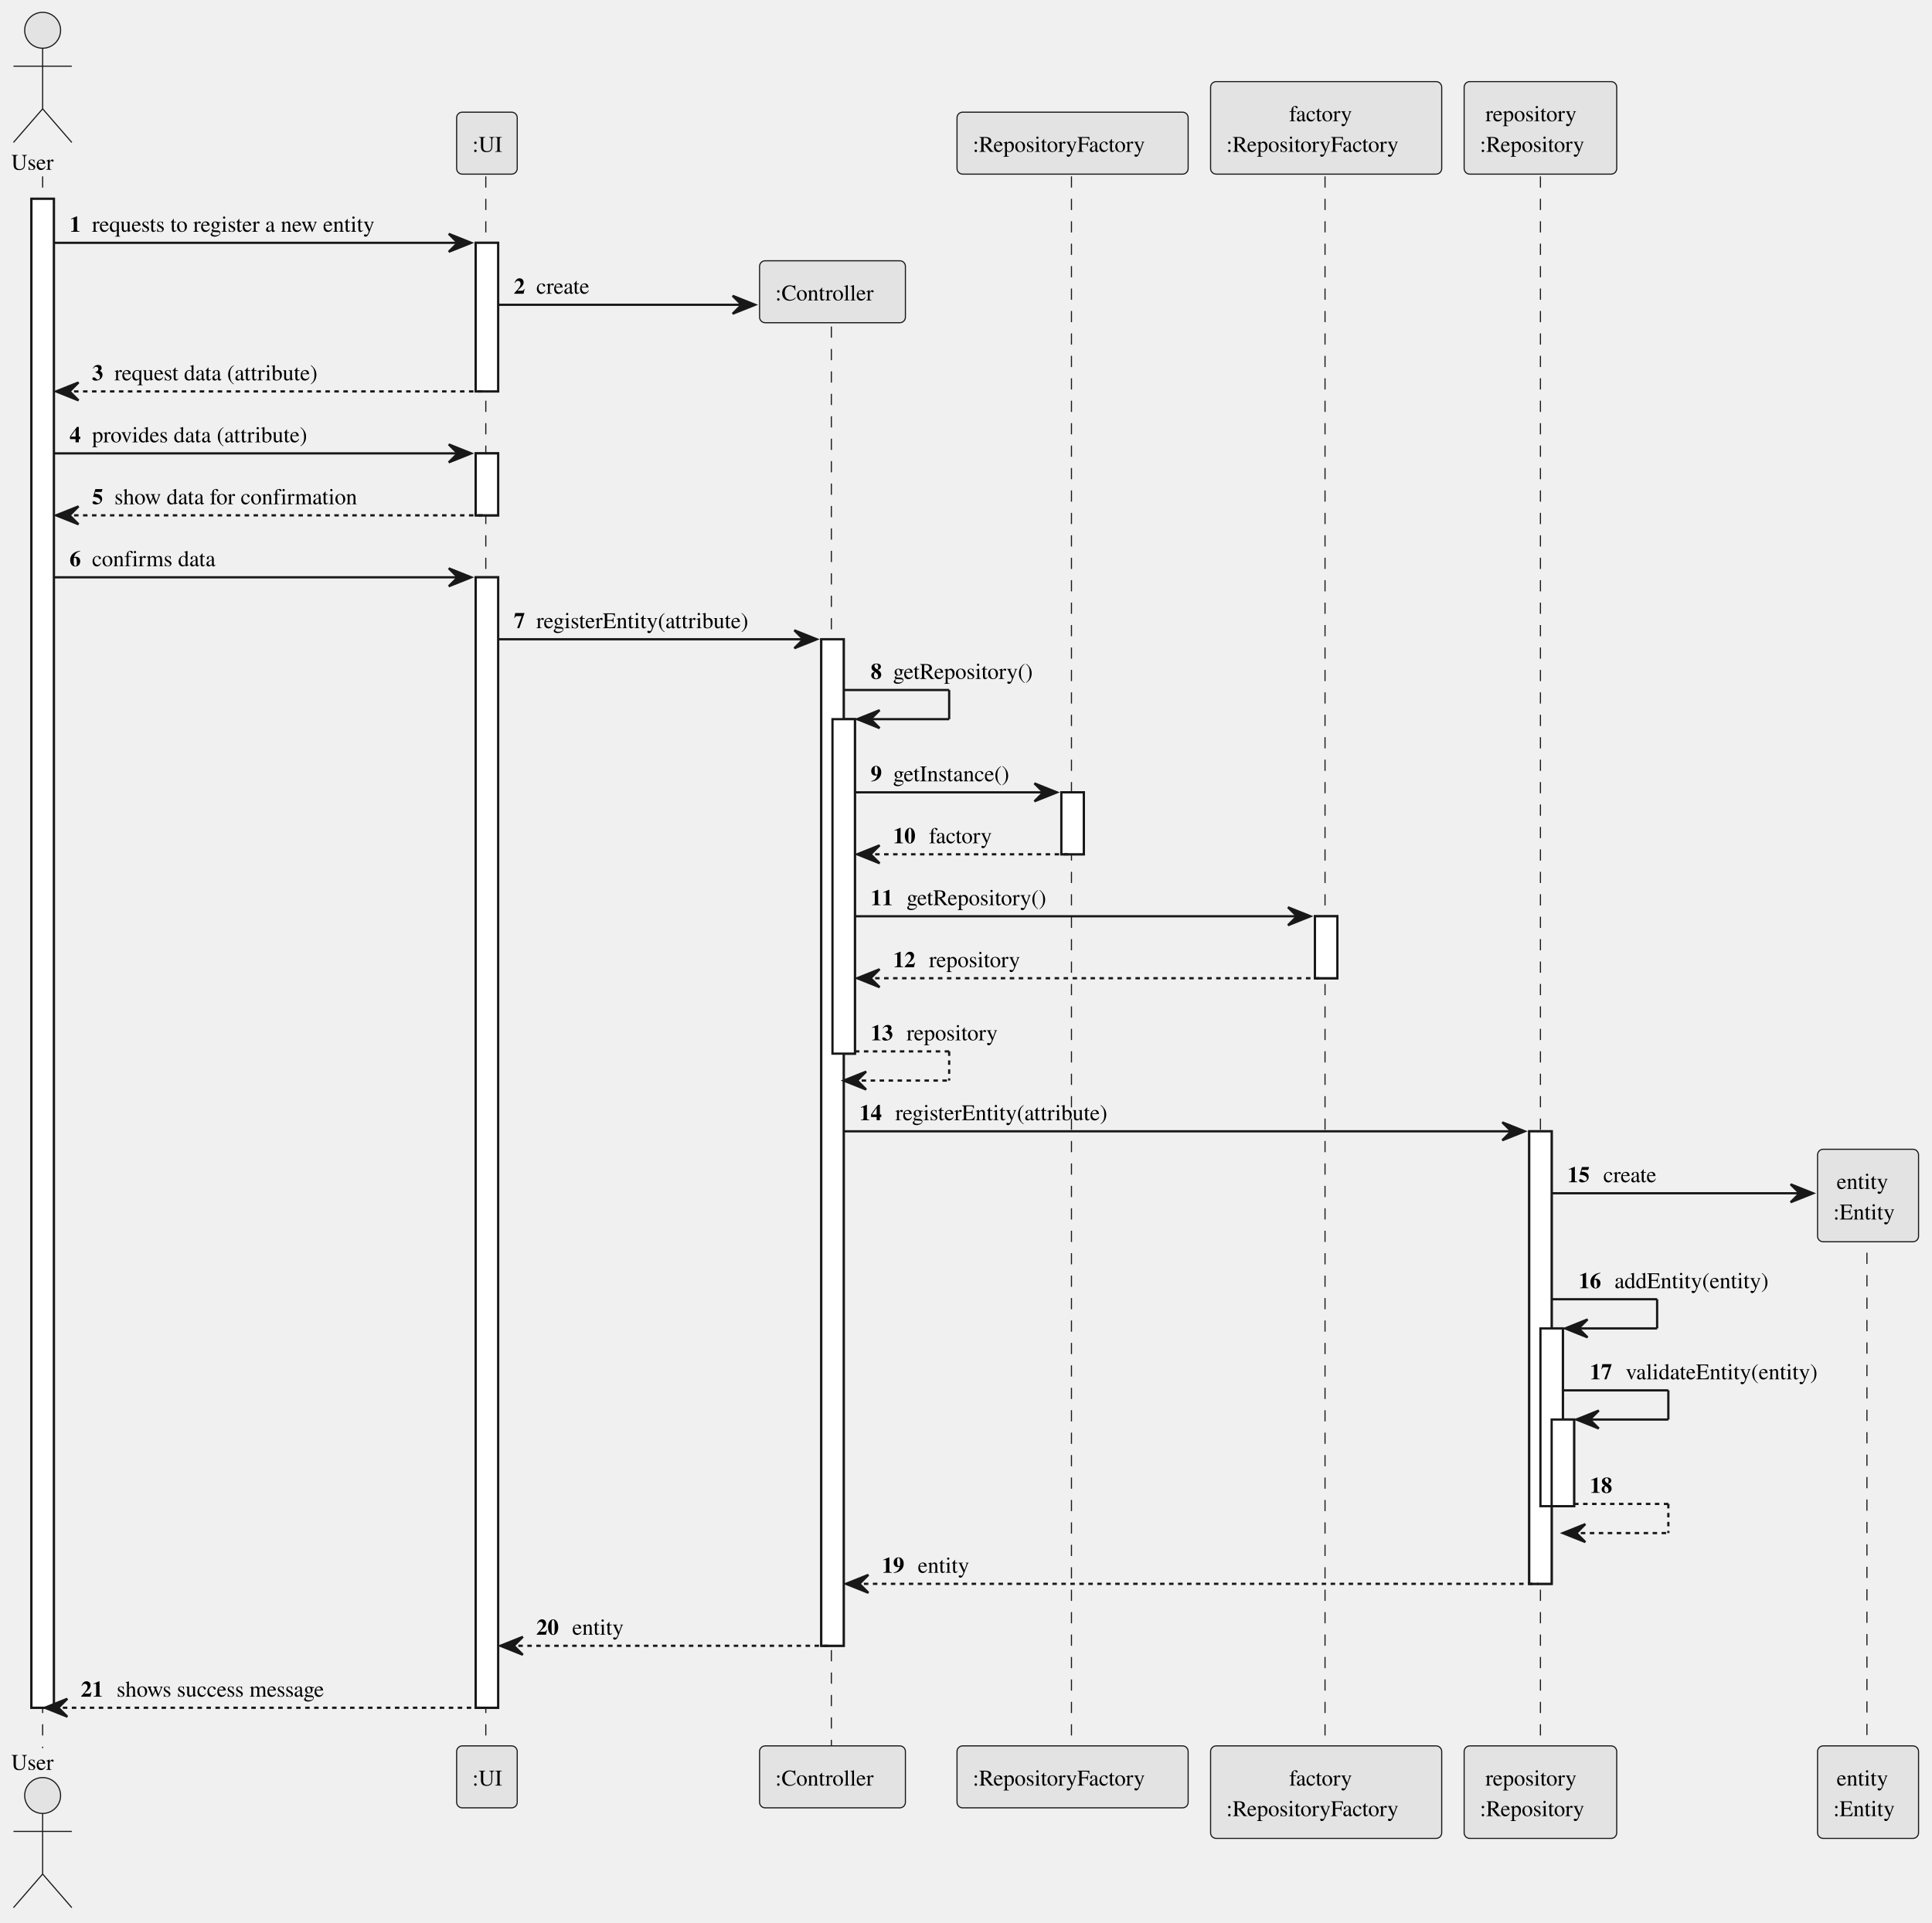
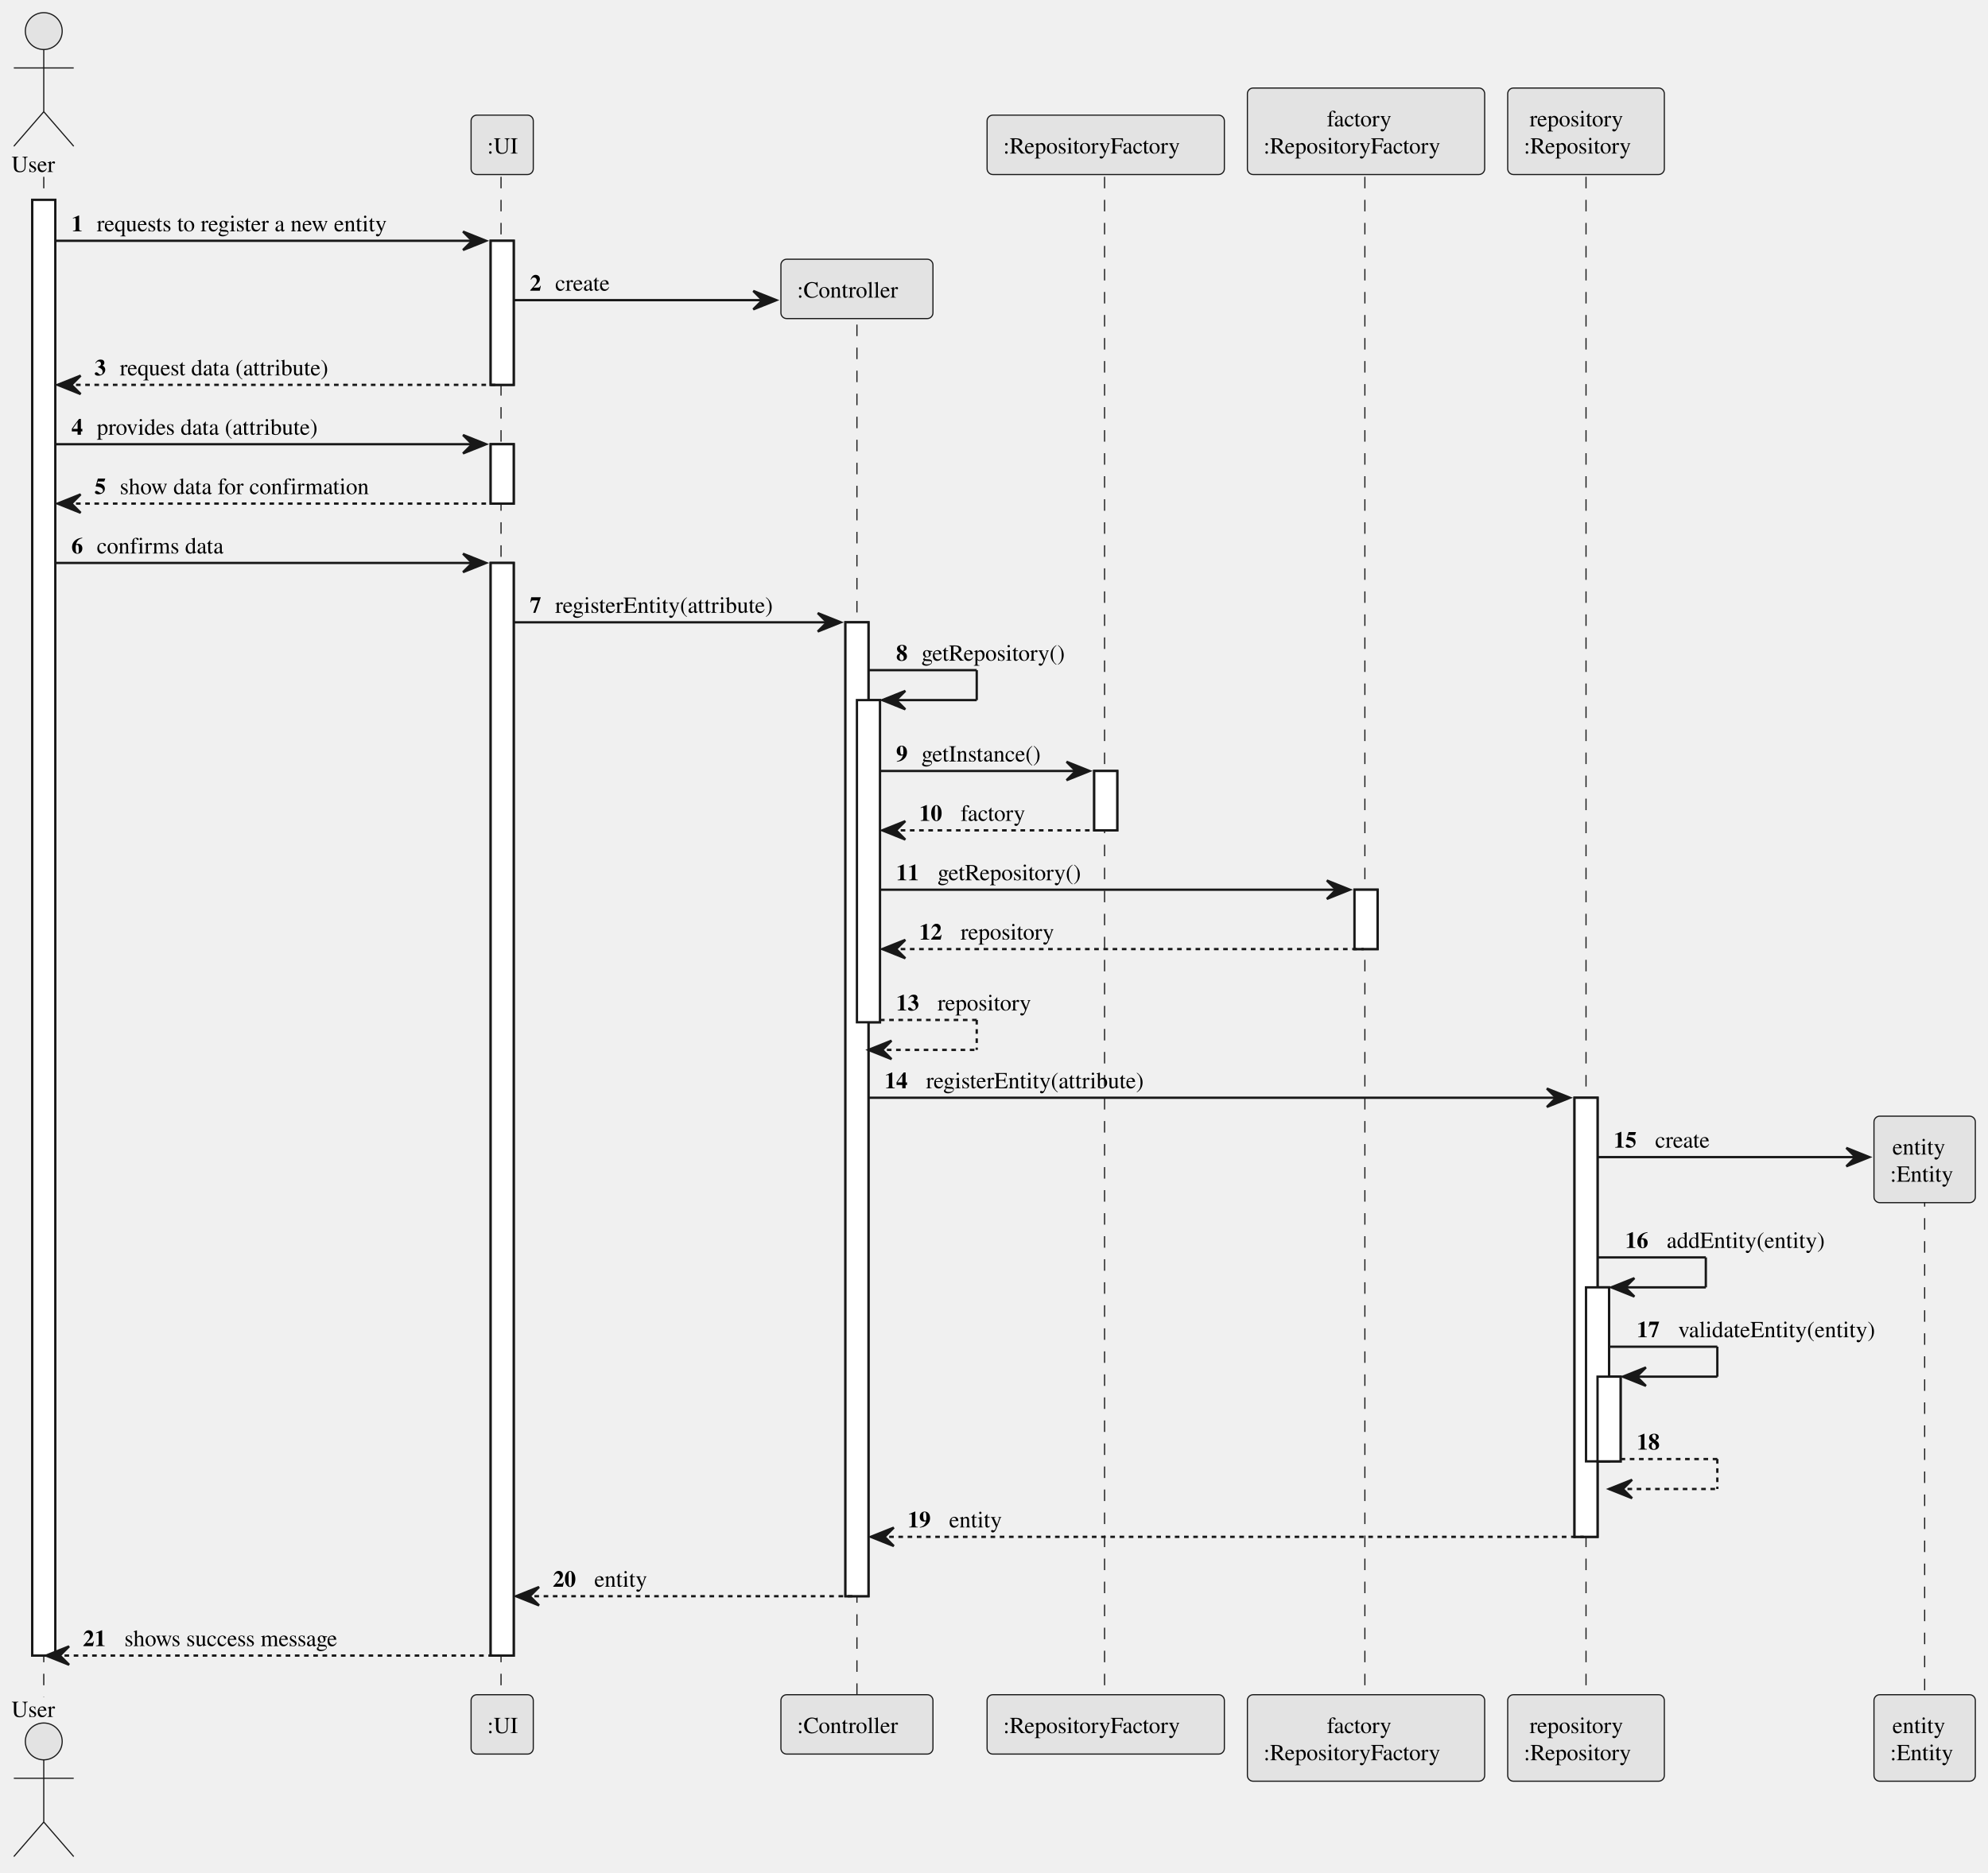
- <svg xmlns="http://www.w3.org/2000/svg" contentStyleType="text/css" height="857px" preserveAspectRatio="none" style="width:861px;height:857px;background:#FFFFFF;" version="1.1" viewBox="0 0 861 857" width="861px" zoomAndPan="magnify">
+ <svg xmlns="http://www.w3.org/2000/svg" contentStyleType="text/css" height="813px" preserveAspectRatio="none" style="width:863px;height:813px;background:#FFFFFF;" version="1.1" viewBox="0 0 863 813" width="863px" zoomAndPan="magnify">
  <defs />
  <g>
-     <rect fill="#FFFFFF" height="672.64" style="stroke:#181818;stroke-width:1.0;" width="10" x="14" y="88.62" />
-     <rect fill="#FFFFFF" height="66.24" style="stroke:#181818;stroke-width:1.0;" width="10" x="212" y="108.24" />
-     <rect fill="#FFFFFF" height="27.62" style="stroke:#181818;stroke-width:1.0;" width="10" x="212" y="202.1" />
-     <rect fill="#FFFFFF" height="503.92" style="stroke:#181818;stroke-width:1.0;" width="10" x="212" y="257.34" />
-     <rect fill="#FFFFFF" height="448.68" style="stroke:#181818;stroke-width:1.0;" width="10" x="366" y="284.96" />
-     <rect fill="#FFFFFF" height="149.1" style="stroke:#181818;stroke-width:1.0;" width="10" x="371" y="320.58" />
-     <rect fill="#FFFFFF" height="27.62" style="stroke:#181818;stroke-width:1.0;" width="10" x="473" y="353.2" />
-     <rect fill="#FFFFFF" height="27.62" style="stroke:#181818;stroke-width:1.0;" width="10" x="586" y="408.44" />
-     <rect fill="#FFFFFF" height="201.72" style="stroke:#181818;stroke-width:1.0;" width="10" x="681.5" y="504.3" />
-     <rect fill="#FFFFFF" height="79.24" style="stroke:#181818;stroke-width:1.0;" width="10" x="686.5" y="592.16" />
-     <rect fill="#FFFFFF" height="38.62" style="stroke:#181818;stroke-width:1.0;" width="10" x="691.5" y="632.78" />
-     <line style="stroke:#181818;stroke-width:0.5;stroke-dasharray:5.0,5.0;" x1="19" x2="19" y1="78.62" y2="779.26" />
-     <line style="stroke:#181818;stroke-width:0.5;stroke-dasharray:5.0,5.0;" x1="216.5" x2="216.5" y1="78.62" y2="779.26" />
-     <line style="stroke:#181818;stroke-width:0.5;stroke-dasharray:5.0,5.0;" x1="370.5" x2="370.5" y1="145.55" y2="779.26" />
-     <line style="stroke:#181818;stroke-width:0.5;stroke-dasharray:5.0,5.0;" x1="477.5" x2="477.5" y1="78.62" y2="779.26" />
-     <line style="stroke:#181818;stroke-width:0.5;stroke-dasharray:5.0,5.0;" x1="590.5" x2="590.5" y1="78.62" y2="779.26" />
-     <line style="stroke:#181818;stroke-width:0.5;stroke-dasharray:5.0,5.0;" x1="686.5" x2="686.5" y1="78.62" y2="779.26" />
-     <line style="stroke:#181818;stroke-width:0.5;stroke-dasharray:5.0,5.0;" x1="832" x2="832" y1="548.42" y2="779.26" />
-     <text fill="#000000" font-family="Times" font-size="10" lengthAdjust="spacing" textLength="22" x="5" y="75.69">User</text>
+     <rect fill="#FFFFFF" height="632.102" style="stroke:#181818;stroke-width:1.0;" width="10" x="14" y="86.777" />
+     <rect fill="#FFFFFF" height="62.555" style="stroke:#181818;stroke-width:1.0;" width="10" x="213" y="104.555" />
+     <rect fill="#FFFFFF" height="25.777" style="stroke:#181818;stroke-width:1.0;" width="10" x="213" y="192.887" />
+     <rect fill="#FFFFFF" height="474.438" style="stroke:#181818;stroke-width:1.0;" width="10" x="213" y="244.441" />
+     <rect fill="#FFFFFF" height="422.883" style="stroke:#181818;stroke-width:1.0;" width="10" x="367" y="270.219" />
+     <rect fill="#FFFFFF" height="139.887" style="stroke:#181818;stroke-width:1.0;" width="10" x="372" y="303.996" />
+     <rect fill="#FFFFFF" height="25.777" style="stroke:#181818;stroke-width:1.0;" width="10" x="475" y="334.773" />
+     <rect fill="#FFFFFF" height="25.777" style="stroke:#181818;stroke-width:1.0;" width="10" x="588" y="386.328" />
+     <rect fill="#FFFFFF" height="190.664" style="stroke:#181818;stroke-width:1.0;" width="10" x="683.5" y="476.66" />
+     <rect fill="#FFFFFF" height="75.555" style="stroke:#181818;stroke-width:1.0;" width="10" x="688.5" y="558.992" />
+     <rect fill="#FFFFFF" height="36.777" style="stroke:#181818;stroke-width:1.0;" width="10" x="693.5" y="597.769" />
+     <line style="stroke:#181818;stroke-width:0.5;stroke-dasharray:5.0,5.0;" x1="19" x2="19" y1="76.777" y2="736.879" />
+     <line style="stroke:#181818;stroke-width:0.5;stroke-dasharray:5.0,5.0;" x1="217.5" x2="217.5" y1="76.777" y2="736.879" />
+     <line style="stroke:#181818;stroke-width:0.5;stroke-dasharray:5.0,5.0;" x1="372" x2="372" y1="140.943" y2="736.879" />
+     <line style="stroke:#181818;stroke-width:0.5;stroke-dasharray:5.0,5.0;" x1="479.5" x2="479.5" y1="76.777" y2="736.879" />
+     <line style="stroke:#181818;stroke-width:0.5;stroke-dasharray:5.0,5.0;" x1="592.5" x2="592.5" y1="76.777" y2="736.879" />
+     <line style="stroke:#181818;stroke-width:0.5;stroke-dasharray:5.0,5.0;" x1="688.5" x2="688.5" y1="76.777" y2="736.879" />
+     <line style="stroke:#181818;stroke-width:0.5;stroke-dasharray:5.0,5.0;" x1="835.5" x2="835.5" y1="518.938" y2="736.879" />
+     <text fill="#000000" font-family="Times" font-size="10" lengthAdjust="spacing" textLength="22" x="5" y="74.668">User</text>
    <ellipse cx="19" cy="13.5" fill="#E3E3E3" rx="8" ry="8" style="stroke:#181818;stroke-width:0.5;" />
    <path d="M19,21.5 L19,48.5 M6,29.5 L32,29.5 M19,48.5 L6,63.5 M19,48.5 L32,63.5 " fill="none" style="stroke:#181818;stroke-width:0.5;" />
-     <text fill="#000000" font-family="Times" font-size="10" lengthAdjust="spacing" textLength="22" x="5" y="788.95">User</text>
-     <ellipse cx="19" cy="800.38" fill="#E3E3E3" rx="8" ry="8" style="stroke:#181818;stroke-width:0.5;" />
-     <path d="M19,808.38 L19,835.38 M6,816.38 L32,816.38 M19,835.38 L6,850.38 M19,835.38 L32,850.38 " fill="none" style="stroke:#181818;stroke-width:0.5;" />
-     <rect fill="#E3E3E3" height="27.62" rx="2.5" ry="2.5" style="stroke:#181818;stroke-width:0.5;" width="27" x="203.5" y="50" />
-     <text fill="#000000" font-family="Times" font-size="10" lengthAdjust="spacing" textLength="13" x="210.5" y="67.69">:UI</text>
-     <rect fill="#E3E3E3" height="27.62" rx="2.5" ry="2.5" style="stroke:#181818;stroke-width:0.5;" width="27" x="203.5" y="778.26" />
-     <text fill="#000000" font-family="Times" font-size="10" lengthAdjust="spacing" textLength="13" x="210.5" y="795.95">:UI</text>
-     <rect fill="#E3E3E3" height="27.62" rx="2.5" ry="2.5" style="stroke:#181818;stroke-width:0.5;" width="65" x="338.5" y="778.26" />
-     <text fill="#000000" font-family="Times" font-size="10" lengthAdjust="spacing" textLength="51" x="345.5" y="795.95">:Controller</text>
-     <rect fill="#E3E3E3" height="27.62" rx="2.5" ry="2.5" style="stroke:#181818;stroke-width:0.5;" width="103" x="426.5" y="50" />
-     <text fill="#000000" font-family="Times" font-size="10" lengthAdjust="spacing" textLength="89" x="433.5" y="67.69">:RepositoryFactory</text>
-     <rect fill="#E3E3E3" height="27.62" rx="2.5" ry="2.5" style="stroke:#181818;stroke-width:0.5;" width="103" x="426.5" y="778.26" />
-     <text fill="#000000" font-family="Times" font-size="10" lengthAdjust="spacing" textLength="89" x="433.5" y="795.95">:RepositoryFactory</text>
-     <rect fill="#E3E3E3" height="41.24" rx="2.5" ry="2.5" style="stroke:#181818;stroke-width:0.5;" width="103" x="539.5" y="36.38" />
-     <text fill="#000000" font-family="Times" font-size="10" lengthAdjust="spacing" textLength="33" x="574.5" y="54.07">factory</text>
-     <text fill="#000000" font-family="Times" font-size="10" lengthAdjust="spacing" textLength="89" x="546.5" y="67.69">:RepositoryFactory</text>
-     <rect fill="#E3E3E3" height="41.24" rx="2.5" ry="2.5" style="stroke:#181818;stroke-width:0.5;" width="103" x="539.5" y="778.26" />
-     <text fill="#000000" font-family="Times" font-size="10" lengthAdjust="spacing" textLength="33" x="574.5" y="795.95">factory</text>
-     <text fill="#000000" font-family="Times" font-size="10" lengthAdjust="spacing" textLength="89" x="546.5" y="809.57">:RepositoryFactory</text>
-     <rect fill="#E3E3E3" height="41.24" rx="2.5" ry="2.5" style="stroke:#181818;stroke-width:0.5;" width="68" x="652.5" y="36.38" />
-     <text fill="#000000" font-family="Times" font-size="10" lengthAdjust="spacing" textLength="49" x="662" y="54.07">repository</text>
-     <text fill="#000000" font-family="Times" font-size="10" lengthAdjust="spacing" textLength="54" x="659.5" y="67.69">:Repository</text>
-     <rect fill="#E3E3E3" height="41.24" rx="2.5" ry="2.5" style="stroke:#181818;stroke-width:0.5;" width="68" x="652.5" y="778.26" />
-     <text fill="#000000" font-family="Times" font-size="10" lengthAdjust="spacing" textLength="49" x="662" y="795.95">repository</text>
-     <text fill="#000000" font-family="Times" font-size="10" lengthAdjust="spacing" textLength="54" x="659.5" y="809.57">:Repository</text>
-     <rect fill="#E3E3E3" height="41.24" rx="2.5" ry="2.5" style="stroke:#181818;stroke-width:0.5;" width="45" x="810" y="778.26" />
-     <text fill="#000000" font-family="Times" font-size="10" lengthAdjust="spacing" textLength="28" x="818.5" y="795.95">entity</text>
-     <text fill="#000000" font-family="Times" font-size="10" lengthAdjust="spacing" textLength="31" x="817" y="809.57">:Entity</text>
-     <rect fill="#FFFFFF" height="672.64" style="stroke:#181818;stroke-width:1.0;" width="10" x="14" y="88.62" />
-     <rect fill="#FFFFFF" height="66.24" style="stroke:#181818;stroke-width:1.0;" width="10" x="212" y="108.24" />
-     <rect fill="#FFFFFF" height="27.62" style="stroke:#181818;stroke-width:1.0;" width="10" x="212" y="202.1" />
-     <rect fill="#FFFFFF" height="503.92" style="stroke:#181818;stroke-width:1.0;" width="10" x="212" y="257.34" />
-     <rect fill="#FFFFFF" height="448.68" style="stroke:#181818;stroke-width:1.0;" width="10" x="366" y="284.96" />
-     <rect fill="#FFFFFF" height="149.1" style="stroke:#181818;stroke-width:1.0;" width="10" x="371" y="320.58" />
-     <rect fill="#FFFFFF" height="27.62" style="stroke:#181818;stroke-width:1.0;" width="10" x="473" y="353.2" />
-     <rect fill="#FFFFFF" height="27.62" style="stroke:#181818;stroke-width:1.0;" width="10" x="586" y="408.44" />
-     <rect fill="#FFFFFF" height="201.72" style="stroke:#181818;stroke-width:1.0;" width="10" x="681.5" y="504.3" />
-     <rect fill="#FFFFFF" height="79.24" style="stroke:#181818;stroke-width:1.0;" width="10" x="686.5" y="592.16" />
-     <rect fill="#FFFFFF" height="38.62" style="stroke:#181818;stroke-width:1.0;" width="10" x="691.5" y="632.78" />
-     <polygon fill="#181818" points="200,104.24,210,108.24,200,112.24,204,108.24" style="stroke:#181818;stroke-width:1.0;" />
-     <line style="stroke:#181818;stroke-width:1.0;" x1="24" x2="206" y1="108.24" y2="108.24" />
-     <text fill="#000000" font-family="Times" font-size="10" font-weight="bold" lengthAdjust="spacing" textLength="6" x="31" y="103.31">1</text>
-     <text fill="#000000" font-family="Times" font-size="10" lengthAdjust="spacing" textLength="159" x="41" y="103.31">requests to register a new entity</text>
-     <polygon fill="#181818" points="326.5,131.86,336.5,135.86,326.5,139.86,330.5,135.86" style="stroke:#181818;stroke-width:1.0;" />
-     <line style="stroke:#181818;stroke-width:1.0;" x1="222" x2="332.5" y1="135.86" y2="135.86" />
-     <text fill="#000000" font-family="Times" font-size="10" font-weight="bold" lengthAdjust="spacing" textLength="6" x="229" y="130.93">2</text>
-     <text fill="#000000" font-family="Times" font-size="10" lengthAdjust="spacing" textLength="31" x="239" y="130.93">create</text>
-     <rect fill="#E3E3E3" height="27.62" rx="2.5" ry="2.5" style="stroke:#181818;stroke-width:0.5;" width="65" x="338.5" y="116.24" />
-     <text fill="#000000" font-family="Times" font-size="10" lengthAdjust="spacing" textLength="51" x="345.5" y="133.93">:Controller</text>
-     <polygon fill="#181818" points="35,170.48,25,174.48,35,178.48,31,174.48" style="stroke:#181818;stroke-width:1.0;" />
-     <line style="stroke:#181818;stroke-width:1.0;stroke-dasharray:2.0,2.0;" x1="29" x2="216" y1="174.48" y2="174.48" />
-     <text fill="#000000" font-family="Times" font-size="10" font-weight="bold" lengthAdjust="spacing" textLength="6" x="41" y="169.55">3</text>
-     <text fill="#000000" font-family="Times" font-size="10" lengthAdjust="spacing" textLength="114" x="51" y="169.55">request data (attribute)</text>
-     <polygon fill="#181818" points="200,198.1,210,202.1,200,206.1,204,202.1" style="stroke:#181818;stroke-width:1.0;" />
-     <line style="stroke:#181818;stroke-width:1.0;" x1="24" x2="206" y1="202.1" y2="202.1" />
-     <text fill="#000000" font-family="Times" font-size="10" font-weight="bold" lengthAdjust="spacing" textLength="6" x="31" y="197.17">4</text>
-     <text fill="#000000" font-family="Times" font-size="10" lengthAdjust="spacing" textLength="118" x="41" y="197.17">provides data (attribute)</text>
-     <polygon fill="#181818" points="35,225.72,25,229.72,35,233.72,31,229.72" style="stroke:#181818;stroke-width:1.0;" />
-     <line style="stroke:#181818;stroke-width:1.0;stroke-dasharray:2.0,2.0;" x1="29" x2="216" y1="229.72" y2="229.72" />
-     <text fill="#000000" font-family="Times" font-size="10" font-weight="bold" lengthAdjust="spacing" textLength="6" x="41" y="224.79">5</text>
-     <text fill="#000000" font-family="Times" font-size="10" lengthAdjust="spacing" textLength="130" x="51" y="224.79">show data for confirmation</text>
-     <polygon fill="#181818" points="200,253.34,210,257.34,200,261.34,204,257.34" style="stroke:#181818;stroke-width:1.0;" />
-     <line style="stroke:#181818;stroke-width:1.0;" x1="24" x2="206" y1="257.34" y2="257.34" />
-     <text fill="#000000" font-family="Times" font-size="10" font-weight="bold" lengthAdjust="spacing" textLength="6" x="31" y="252.41">6</text>
-     <text fill="#000000" font-family="Times" font-size="10" lengthAdjust="spacing" textLength="66" x="41" y="252.41">confirms data</text>
-     <polygon fill="#181818" points="354,280.96,364,284.96,354,288.96,358,284.96" style="stroke:#181818;stroke-width:1.0;" />
-     <line style="stroke:#181818;stroke-width:1.0;" x1="222" x2="360" y1="284.96" y2="284.96" />
-     <text fill="#000000" font-family="Times" font-size="10" font-weight="bold" lengthAdjust="spacing" textLength="6" x="229" y="280.03">7</text>
-     <text fill="#000000" font-family="Times" font-size="10" lengthAdjust="spacing" textLength="115" x="239" y="280.03">registerEntity(attribute)</text>
-     <line style="stroke:#181818;stroke-width:1.0;" x1="376" x2="423" y1="307.58" y2="307.58" />
-     <line style="stroke:#181818;stroke-width:1.0;" x1="423" x2="423" y1="307.58" y2="320.58" />
-     <line style="stroke:#181818;stroke-width:1.0;" x1="382" x2="423" y1="320.58" y2="320.58" />
-     <polygon fill="#181818" points="392,316.58,382,320.58,392,324.58,388,320.58" style="stroke:#181818;stroke-width:1.0;" />
-     <text fill="#000000" font-family="Times" font-size="10" font-weight="bold" lengthAdjust="spacing" textLength="6" x="388" y="302.65">8</text>
-     <text fill="#000000" font-family="Times" font-size="10" lengthAdjust="spacing" textLength="73" x="398" y="302.65">getRepository()</text>
-     <polygon fill="#181818" points="461,349.2,471,353.2,461,357.2,465,353.2" style="stroke:#181818;stroke-width:1.0;" />
-     <line style="stroke:#181818;stroke-width:1.0;" x1="381" x2="467" y1="353.2" y2="353.2" />
-     <text fill="#000000" font-family="Times" font-size="10" font-weight="bold" lengthAdjust="spacing" textLength="6" x="388" y="348.27">9</text>
-     <text fill="#000000" font-family="Times" font-size="10" lengthAdjust="spacing" textLength="63" x="398" y="348.27">getInstance()</text>
-     <polygon fill="#181818" points="392,376.82,382,380.82,392,384.82,388,380.82" style="stroke:#181818;stroke-width:1.0;" />
-     <line style="stroke:#181818;stroke-width:1.0;stroke-dasharray:2.0,2.0;" x1="386" x2="477" y1="380.82" y2="380.82" />
-     <text fill="#000000" font-family="Times" font-size="10" font-weight="bold" lengthAdjust="spacing" textLength="12" x="398" y="375.89">10</text>
-     <text fill="#000000" font-family="Times" font-size="10" lengthAdjust="spacing" textLength="33" x="414" y="375.89">factory</text>
-     <polygon fill="#181818" points="574,404.44,584,408.44,574,412.44,578,408.44" style="stroke:#181818;stroke-width:1.0;" />
-     <line style="stroke:#181818;stroke-width:1.0;" x1="381" x2="580" y1="408.44" y2="408.44" />
-     <text fill="#000000" font-family="Times" font-size="10" font-weight="bold" lengthAdjust="spacing" textLength="12" x="388" y="403.51">11</text>
-     <text fill="#000000" font-family="Times" font-size="10" lengthAdjust="spacing" textLength="73" x="404" y="403.51">getRepository()</text>
-     <polygon fill="#181818" points="392,432.06,382,436.06,392,440.06,388,436.06" style="stroke:#181818;stroke-width:1.0;" />
-     <line style="stroke:#181818;stroke-width:1.0;stroke-dasharray:2.0,2.0;" x1="386" x2="590" y1="436.06" y2="436.06" />
-     <text fill="#000000" font-family="Times" font-size="10" font-weight="bold" lengthAdjust="spacing" textLength="12" x="398" y="431.13">12</text>
-     <text fill="#000000" font-family="Times" font-size="10" lengthAdjust="spacing" textLength="49" x="414" y="431.13">repository</text>
-     <line style="stroke:#181818;stroke-width:1.0;stroke-dasharray:2.0,2.0;" x1="381" x2="423" y1="468.68" y2="468.68" />
-     <line style="stroke:#181818;stroke-width:1.0;stroke-dasharray:2.0,2.0;" x1="423" x2="423" y1="468.68" y2="481.68" />
-     <line style="stroke:#181818;stroke-width:1.0;stroke-dasharray:2.0,2.0;" x1="376" x2="423" y1="481.68" y2="481.68" />
-     <polygon fill="#181818" points="386,477.68,376,481.68,386,485.68,382,481.68" style="stroke:#181818;stroke-width:1.0;" />
-     <text fill="#000000" font-family="Times" font-size="10" font-weight="bold" lengthAdjust="spacing" textLength="12" x="388" y="463.75">13</text>
-     <text fill="#000000" font-family="Times" font-size="10" lengthAdjust="spacing" textLength="49" x="404" y="463.75">repository</text>
-     <polygon fill="#181818" points="669.5,500.3,679.5,504.3,669.5,508.3,673.5,504.3" style="stroke:#181818;stroke-width:1.0;" />
-     <line style="stroke:#181818;stroke-width:1.0;" x1="376" x2="675.5" y1="504.3" y2="504.3" />
-     <text fill="#000000" font-family="Times" font-size="10" font-weight="bold" lengthAdjust="spacing" textLength="12" x="383" y="499.37">14</text>
-     <text fill="#000000" font-family="Times" font-size="10" lengthAdjust="spacing" textLength="115" x="399" y="499.37">registerEntity(attribute)</text>
-     <polygon fill="#181818" points="798,527.92,808,531.92,798,535.92,802,531.92" style="stroke:#181818;stroke-width:1.0;" />
-     <line style="stroke:#181818;stroke-width:1.0;" x1="691.5" x2="804" y1="531.92" y2="531.92" />
-     <text fill="#000000" font-family="Times" font-size="10" font-weight="bold" lengthAdjust="spacing" textLength="12" x="698.5" y="526.99">15</text>
-     <text fill="#000000" font-family="Times" font-size="10" lengthAdjust="spacing" textLength="31" x="714.5" y="526.99">create</text>
-     <rect fill="#E3E3E3" height="41.24" rx="2.5" ry="2.5" style="stroke:#181818;stroke-width:0.5;" width="45" x="810" y="512.3" />
-     <text fill="#000000" font-family="Times" font-size="10" lengthAdjust="spacing" textLength="28" x="818.5" y="529.99">entity</text>
-     <text fill="#000000" font-family="Times" font-size="10" lengthAdjust="spacing" textLength="31" x="817" y="543.61">:Entity</text>
-     <line style="stroke:#181818;stroke-width:1.0;" x1="691.5" x2="738.5" y1="579.16" y2="579.16" />
-     <line style="stroke:#181818;stroke-width:1.0;" x1="738.5" x2="738.5" y1="579.16" y2="592.16" />
-     <line style="stroke:#181818;stroke-width:1.0;" x1="697.5" x2="738.5" y1="592.16" y2="592.16" />
-     <polygon fill="#181818" points="707.5,588.16,697.5,592.16,707.5,596.16,703.5,592.16" style="stroke:#181818;stroke-width:1.0;" />
-     <text fill="#000000" font-family="Times" font-size="10" font-weight="bold" lengthAdjust="spacing" textLength="12" x="703.5" y="574.23">16</text>
-     <text fill="#000000" font-family="Times" font-size="10" lengthAdjust="spacing" textLength="80" x="719.5" y="574.23">addEntity(entity)</text>
-     <line style="stroke:#181818;stroke-width:1.0;" x1="696.5" x2="743.5" y1="619.78" y2="619.78" />
-     <line style="stroke:#181818;stroke-width:1.0;" x1="743.5" x2="743.5" y1="619.78" y2="632.78" />
-     <line style="stroke:#181818;stroke-width:1.0;" x1="702.5" x2="743.5" y1="632.78" y2="632.78" />
-     <polygon fill="#181818" points="712.5,628.78,702.5,632.78,712.5,636.78,708.5,632.78" style="stroke:#181818;stroke-width:1.0;" />
-     <text fill="#000000" font-family="Times" font-size="10" font-weight="bold" lengthAdjust="spacing" textLength="12" x="708.5" y="614.85">17</text>
-     <text fill="#000000" font-family="Times" font-size="10" lengthAdjust="spacing" textLength="101" x="724.5" y="614.85">validateEntity(entity)</text>
-     <line style="stroke:#181818;stroke-width:1.0;stroke-dasharray:2.0,2.0;" x1="701.5" x2="743.5" y1="670.4" y2="670.4" />
-     <line style="stroke:#181818;stroke-width:1.0;stroke-dasharray:2.0,2.0;" x1="743.5" x2="743.5" y1="670.4" y2="683.4" />
-     <line style="stroke:#181818;stroke-width:1.0;stroke-dasharray:2.0,2.0;" x1="696.5" x2="743.5" y1="683.4" y2="683.4" />
-     <polygon fill="#181818" points="706.5,679.4,696.5,683.4,706.5,687.4,702.5,683.4" style="stroke:#181818;stroke-width:1.0;" />
-     <text fill="#000000" font-family="Times" font-size="10" font-weight="bold" lengthAdjust="spacing" textLength="12" x="708.5" y="665.47">18</text>
-     <text fill="#000000" font-family="Times" font-size="10" lengthAdjust="spacing" textLength="3" x="724.5" y="665.47"> </text>
-     <polygon fill="#181818" points="387,702.02,377,706.02,387,710.02,383,706.02" style="stroke:#181818;stroke-width:1.0;" />
-     <line style="stroke:#181818;stroke-width:1.0;stroke-dasharray:2.0,2.0;" x1="381" x2="685.5" y1="706.02" y2="706.02" />
-     <text fill="#000000" font-family="Times" font-size="10" font-weight="bold" lengthAdjust="spacing" textLength="12" x="393" y="701.09">19</text>
-     <text fill="#000000" font-family="Times" font-size="10" lengthAdjust="spacing" textLength="28" x="409" y="701.09">entity</text>
-     <polygon fill="#181818" points="233,729.64,223,733.64,233,737.64,229,733.64" style="stroke:#181818;stroke-width:1.0;" />
-     <line style="stroke:#181818;stroke-width:1.0;stroke-dasharray:2.0,2.0;" x1="227" x2="370" y1="733.64" y2="733.64" />
-     <text fill="#000000" font-family="Times" font-size="10" font-weight="bold" lengthAdjust="spacing" textLength="12" x="239" y="728.71">20</text>
-     <text fill="#000000" font-family="Times" font-size="10" lengthAdjust="spacing" textLength="28" x="255" y="728.71">entity</text>
-     <polygon fill="#181818" points="30,757.26,20,761.26,30,765.26,26,761.26" style="stroke:#181818;stroke-width:1.0;" />
-     <line style="stroke:#181818;stroke-width:1.0;stroke-dasharray:2.0,2.0;" x1="24" x2="216" y1="761.26" y2="761.26" />
-     <text fill="#000000" font-family="Times" font-size="10" font-weight="bold" lengthAdjust="spacing" textLength="12" x="36" y="756.33">21</text>
-     <text fill="#000000" font-family="Times" font-size="10" lengthAdjust="spacing" textLength="116" x="52" y="756.33">shows success message</text>
+     <text fill="#000000" font-family="Times" font-size="10" lengthAdjust="spacing" textLength="22" x="5" y="745.547">User</text>
+     <ellipse cx="19" cy="756.156" fill="#E3E3E3" rx="8" ry="8" style="stroke:#181818;stroke-width:0.5;" />
+     <path d="M19,764.156 L19,791.156 M6,772.156 L32,772.156 M19,791.156 L6,806.156 M19,791.156 L32,806.156 " fill="none" style="stroke:#181818;stroke-width:0.5;" />
+     <rect fill="#E3E3E3" height="25.777" rx="2.5" ry="2.5" style="stroke:#181818;stroke-width:0.5;" width="27" x="204.5" y="50" />
+     <text fill="#000000" font-family="Times" font-size="10" lengthAdjust="spacing" textLength="13" x="211.5" y="66.668">:UI</text>
+     <rect fill="#E3E3E3" height="25.777" rx="2.5" ry="2.5" style="stroke:#181818;stroke-width:0.5;" width="27" x="204.5" y="735.879" />
+     <text fill="#000000" font-family="Times" font-size="10" lengthAdjust="spacing" textLength="13" x="211.5" y="752.547">:UI</text>
+     <rect fill="#E3E3E3" height="25.777" rx="2.5" ry="2.5" style="stroke:#181818;stroke-width:0.5;" width="66" x="339" y="735.879" />
+     <text fill="#000000" font-family="Times" font-size="10" lengthAdjust="spacing" textLength="52" x="346" y="752.547">:Controller</text>
+     <rect fill="#E3E3E3" height="25.777" rx="2.5" ry="2.5" style="stroke:#181818;stroke-width:0.5;" width="103" x="428.5" y="50" />
+     <text fill="#000000" font-family="Times" font-size="10" lengthAdjust="spacing" textLength="89" x="435.5" y="66.668">:RepositoryFactory</text>
+     <rect fill="#E3E3E3" height="25.777" rx="2.5" ry="2.5" style="stroke:#181818;stroke-width:0.5;" width="103" x="428.5" y="735.879" />
+     <text fill="#000000" font-family="Times" font-size="10" lengthAdjust="spacing" textLength="89" x="435.5" y="752.547">:RepositoryFactory</text>
+     <rect fill="#E3E3E3" height="37.555" rx="2.5" ry="2.5" style="stroke:#181818;stroke-width:0.5;" width="103" x="541.5" y="38.223" />
+     <text fill="#000000" font-family="Times" font-size="10" lengthAdjust="spacing" textLength="34" x="576" y="54.891">factory</text>
+     <text fill="#000000" font-family="Times" font-size="10" lengthAdjust="spacing" textLength="89" x="548.5" y="66.668">:RepositoryFactory</text>
+     <rect fill="#E3E3E3" height="37.555" rx="2.5" ry="2.5" style="stroke:#181818;stroke-width:0.5;" width="103" x="541.5" y="735.879" />
+     <text fill="#000000" font-family="Times" font-size="10" lengthAdjust="spacing" textLength="34" x="576" y="752.547">factory</text>
+     <text fill="#000000" font-family="Times" font-size="10" lengthAdjust="spacing" textLength="89" x="548.5" y="764.324">:RepositoryFactory</text>
+     <rect fill="#E3E3E3" height="37.555" rx="2.5" ry="2.5" style="stroke:#181818;stroke-width:0.5;" width="68" x="654.5" y="38.223" />
+     <text fill="#000000" font-family="Times" font-size="10" lengthAdjust="spacing" textLength="49" x="664" y="54.891">repository</text>
+     <text fill="#000000" font-family="Times" font-size="10" lengthAdjust="spacing" textLength="54" x="661.5" y="66.668">:Repository</text>
+     <rect fill="#E3E3E3" height="37.555" rx="2.5" ry="2.5" style="stroke:#181818;stroke-width:0.5;" width="68" x="654.5" y="735.879" />
+     <text fill="#000000" font-family="Times" font-size="10" lengthAdjust="spacing" textLength="49" x="664" y="752.547">repository</text>
+     <text fill="#000000" font-family="Times" font-size="10" lengthAdjust="spacing" textLength="54" x="661.5" y="764.324">:Repository</text>
+     <rect fill="#E3E3E3" height="37.555" rx="2.5" ry="2.5" style="stroke:#181818;stroke-width:0.5;" width="44" x="813.5" y="735.879" />
+     <text fill="#000000" font-family="Times" font-size="10" lengthAdjust="spacing" textLength="28" x="821.5" y="752.547">entity</text>
+     <text fill="#000000" font-family="Times" font-size="10" lengthAdjust="spacing" textLength="30" x="820.5" y="764.324">:Entity</text>
+     <rect fill="#FFFFFF" height="632.102" style="stroke:#181818;stroke-width:1.0;" width="10" x="14" y="86.777" />
+     <rect fill="#FFFFFF" height="62.555" style="stroke:#181818;stroke-width:1.0;" width="10" x="213" y="104.555" />
+     <rect fill="#FFFFFF" height="25.777" style="stroke:#181818;stroke-width:1.0;" width="10" x="213" y="192.887" />
+     <rect fill="#FFFFFF" height="474.438" style="stroke:#181818;stroke-width:1.0;" width="10" x="213" y="244.441" />
+     <rect fill="#FFFFFF" height="422.883" style="stroke:#181818;stroke-width:1.0;" width="10" x="367" y="270.219" />
+     <rect fill="#FFFFFF" height="139.887" style="stroke:#181818;stroke-width:1.0;" width="10" x="372" y="303.996" />
+     <rect fill="#FFFFFF" height="25.777" style="stroke:#181818;stroke-width:1.0;" width="10" x="475" y="334.773" />
+     <rect fill="#FFFFFF" height="25.777" style="stroke:#181818;stroke-width:1.0;" width="10" x="588" y="386.328" />
+     <rect fill="#FFFFFF" height="190.664" style="stroke:#181818;stroke-width:1.0;" width="10" x="683.5" y="476.66" />
+     <rect fill="#FFFFFF" height="75.555" style="stroke:#181818;stroke-width:1.0;" width="10" x="688.5" y="558.992" />
+     <rect fill="#FFFFFF" height="36.777" style="stroke:#181818;stroke-width:1.0;" width="10" x="693.5" y="597.769" />
+     <polygon fill="#181818" points="201,100.555,211,104.555,201,108.555,205,104.555" style="stroke:#181818;stroke-width:1.0;" />
+     <line style="stroke:#181818;stroke-width:1.0;" x1="24" x2="207" y1="104.555" y2="104.555" />
+     <text fill="#000000" font-family="Times" font-size="10" font-weight="bold" lengthAdjust="spacing" textLength="7" x="31" y="100.445">1</text>
+     <text fill="#000000" font-family="Times" font-size="10" lengthAdjust="spacing" textLength="159" x="42" y="100.445">requests to register a new entity</text>
+     <polygon fill="#181818" points="327,126.332,337,130.332,327,134.332,331,130.332" style="stroke:#181818;stroke-width:1.0;" />
+     <line style="stroke:#181818;stroke-width:1.0;" x1="223" x2="333" y1="130.332" y2="130.332" />
+     <text fill="#000000" font-family="Times" font-size="10" font-weight="bold" lengthAdjust="spacing" textLength="7" x="230" y="126.223">2</text>
+     <text fill="#000000" font-family="Times" font-size="10" lengthAdjust="spacing" textLength="31" x="241" y="126.223">create</text>
+     <rect fill="#E3E3E3" height="25.777" rx="2.5" ry="2.5" style="stroke:#181818;stroke-width:0.5;" width="66" x="339" y="112.555" />
+     <text fill="#000000" font-family="Times" font-size="10" lengthAdjust="spacing" textLength="52" x="346" y="129.223">:Controller</text>
+     <polygon fill="#181818" points="35,163.109,25,167.109,35,171.109,31,167.109" style="stroke:#181818;stroke-width:1.0;" />
+     <line style="stroke:#181818;stroke-width:1.0;stroke-dasharray:2.0,2.0;" x1="29" x2="217" y1="167.109" y2="167.109" />
+     <text fill="#000000" font-family="Times" font-size="10" font-weight="bold" lengthAdjust="spacing" textLength="7" x="41" y="163">3</text>
+     <text fill="#000000" font-family="Times" font-size="10" lengthAdjust="spacing" textLength="114" x="52" y="163">request data (attribute)</text>
+     <polygon fill="#181818" points="201,188.887,211,192.887,201,196.887,205,192.887" style="stroke:#181818;stroke-width:1.0;" />
+     <line style="stroke:#181818;stroke-width:1.0;" x1="24" x2="207" y1="192.887" y2="192.887" />
+     <text fill="#000000" font-family="Times" font-size="10" font-weight="bold" lengthAdjust="spacing" textLength="7" x="31" y="188.777">4</text>
+     <text fill="#000000" font-family="Times" font-size="10" lengthAdjust="spacing" textLength="118" x="42" y="188.777">provides data (attribute)</text>
+     <polygon fill="#181818" points="35,214.664,25,218.664,35,222.664,31,218.664" style="stroke:#181818;stroke-width:1.0;" />
+     <line style="stroke:#181818;stroke-width:1.0;stroke-dasharray:2.0,2.0;" x1="29" x2="217" y1="218.664" y2="218.664" />
+     <text fill="#000000" font-family="Times" font-size="10" font-weight="bold" lengthAdjust="spacing" textLength="7" x="41" y="214.555">5</text>
+     <text fill="#000000" font-family="Times" font-size="10" lengthAdjust="spacing" textLength="132" x="52" y="214.555">show data for confirmation</text>
+     <polygon fill="#181818" points="201,240.441,211,244.441,201,248.441,205,244.441" style="stroke:#181818;stroke-width:1.0;" />
+     <line style="stroke:#181818;stroke-width:1.0;" x1="24" x2="207" y1="244.441" y2="244.441" />
+     <text fill="#000000" font-family="Times" font-size="10" font-weight="bold" lengthAdjust="spacing" textLength="7" x="31" y="240.332">6</text>
+     <text fill="#000000" font-family="Times" font-size="10" lengthAdjust="spacing" textLength="67" x="42" y="240.332">confirms data</text>
+     <polygon fill="#181818" points="355,266.219,365,270.219,355,274.219,359,270.219" style="stroke:#181818;stroke-width:1.0;" />
+     <line style="stroke:#181818;stroke-width:1.0;" x1="223" x2="361" y1="270.219" y2="270.219" />
+     <text fill="#000000" font-family="Times" font-size="10" font-weight="bold" lengthAdjust="spacing" textLength="7" x="230" y="266.109">7</text>
+     <text fill="#000000" font-family="Times" font-size="10" lengthAdjust="spacing" textLength="114" x="241" y="266.109">registerEntity(attribute)</text>
+     <line style="stroke:#181818;stroke-width:1.0;" x1="377" x2="424" y1="290.996" y2="290.996" />
+     <line style="stroke:#181818;stroke-width:1.0;" x1="424" x2="424" y1="290.996" y2="303.996" />
+     <line style="stroke:#181818;stroke-width:1.0;" x1="383" x2="424" y1="303.996" y2="303.996" />
+     <polygon fill="#181818" points="393,299.996,383,303.996,393,307.996,389,303.996" style="stroke:#181818;stroke-width:1.0;" />
+     <text fill="#000000" font-family="Times" font-size="10" font-weight="bold" lengthAdjust="spacing" textLength="7" x="389" y="286.887">8</text>
+     <text fill="#000000" font-family="Times" font-size="10" lengthAdjust="spacing" textLength="73" x="400" y="286.887">getRepository()</text>
+     <polygon fill="#181818" points="463,330.773,473,334.773,463,338.773,467,334.773" style="stroke:#181818;stroke-width:1.0;" />
+     <line style="stroke:#181818;stroke-width:1.0;" x1="382" x2="469" y1="334.773" y2="334.773" />
+     <text fill="#000000" font-family="Times" font-size="10" font-weight="bold" lengthAdjust="spacing" textLength="7" x="389" y="330.664">9</text>
+     <text fill="#000000" font-family="Times" font-size="10" lengthAdjust="spacing" textLength="63" x="400" y="330.664">getInstance()</text>
+     <polygon fill="#181818" points="393,356.551,383,360.551,393,364.551,389,360.551" style="stroke:#181818;stroke-width:1.0;" />
+     <line style="stroke:#181818;stroke-width:1.0;stroke-dasharray:2.0,2.0;" x1="387" x2="479" y1="360.551" y2="360.551" />
+     <text fill="#000000" font-family="Times" font-size="10" font-weight="bold" lengthAdjust="spacing" textLength="14" x="399" y="356.441">10</text>
+     <text fill="#000000" font-family="Times" font-size="10" lengthAdjust="spacing" textLength="34" x="417" y="356.441">factory</text>
+     <polygon fill="#181818" points="576,382.328,586,386.328,576,390.328,580,386.328" style="stroke:#181818;stroke-width:1.0;" />
+     <line style="stroke:#181818;stroke-width:1.0;" x1="382" x2="582" y1="386.328" y2="386.328" />
+     <text fill="#000000" font-family="Times" font-size="10" font-weight="bold" lengthAdjust="spacing" textLength="14" x="389" y="382.219">11</text>
+     <text fill="#000000" font-family="Times" font-size="10" lengthAdjust="spacing" textLength="73" x="407" y="382.219">getRepository()</text>
+     <polygon fill="#181818" points="393,408.106,383,412.106,393,416.106,389,412.106" style="stroke:#181818;stroke-width:1.0;" />
+     <line style="stroke:#181818;stroke-width:1.0;stroke-dasharray:2.0,2.0;" x1="387" x2="592" y1="412.106" y2="412.106" />
+     <text fill="#000000" font-family="Times" font-size="10" font-weight="bold" lengthAdjust="spacing" textLength="14" x="399" y="407.996">12</text>
+     <text fill="#000000" font-family="Times" font-size="10" lengthAdjust="spacing" textLength="49" x="417" y="407.996">repository</text>
+     <line style="stroke:#181818;stroke-width:1.0;stroke-dasharray:2.0,2.0;" x1="382" x2="424" y1="442.883" y2="442.883" />
+     <line style="stroke:#181818;stroke-width:1.0;stroke-dasharray:2.0,2.0;" x1="424" x2="424" y1="442.883" y2="455.883" />
+     <line style="stroke:#181818;stroke-width:1.0;stroke-dasharray:2.0,2.0;" x1="377" x2="424" y1="455.883" y2="455.883" />
+     <polygon fill="#181818" points="387,451.883,377,455.883,387,459.883,383,455.883" style="stroke:#181818;stroke-width:1.0;" />
+     <text fill="#000000" font-family="Times" font-size="10" font-weight="bold" lengthAdjust="spacing" textLength="14" x="389" y="438.773">13</text>
+     <text fill="#000000" font-family="Times" font-size="10" lengthAdjust="spacing" textLength="49" x="407" y="438.773">repository</text>
+     <polygon fill="#181818" points="671.5,472.66,681.5,476.66,671.5,480.66,675.5,476.66" style="stroke:#181818;stroke-width:1.0;" />
+     <line style="stroke:#181818;stroke-width:1.0;" x1="377" x2="677.5" y1="476.66" y2="476.66" />
+     <text fill="#000000" font-family="Times" font-size="10" font-weight="bold" lengthAdjust="spacing" textLength="14" x="384" y="472.551">14</text>
+     <text fill="#000000" font-family="Times" font-size="10" lengthAdjust="spacing" textLength="114" x="402" y="472.551">registerEntity(attribute)</text>
+     <polygon fill="#181818" points="801.5,498.438,811.5,502.438,801.5,506.438,805.5,502.438" style="stroke:#181818;stroke-width:1.0;" />
+     <line style="stroke:#181818;stroke-width:1.0;" x1="693.5" x2="807.5" y1="502.438" y2="502.438" />
+     <text fill="#000000" font-family="Times" font-size="10" font-weight="bold" lengthAdjust="spacing" textLength="14" x="700.5" y="498.328">15</text>
+     <text fill="#000000" font-family="Times" font-size="10" lengthAdjust="spacing" textLength="31" x="718.5" y="498.328">create</text>
+     <rect fill="#E3E3E3" height="37.555" rx="2.5" ry="2.5" style="stroke:#181818;stroke-width:0.5;" width="44" x="813.5" y="484.66" />
+     <text fill="#000000" font-family="Times" font-size="10" lengthAdjust="spacing" textLength="28" x="821.5" y="501.328">entity</text>
+     <text fill="#000000" font-family="Times" font-size="10" lengthAdjust="spacing" textLength="30" x="820.5" y="513.106">:Entity</text>
+     <line style="stroke:#181818;stroke-width:1.0;" x1="693.5" x2="740.5" y1="545.992" y2="545.992" />
+     <line style="stroke:#181818;stroke-width:1.0;" x1="740.5" x2="740.5" y1="545.992" y2="558.992" />
+     <line style="stroke:#181818;stroke-width:1.0;" x1="699.5" x2="740.5" y1="558.992" y2="558.992" />
+     <polygon fill="#181818" points="709.5,554.992,699.5,558.992,709.5,562.992,705.5,558.992" style="stroke:#181818;stroke-width:1.0;" />
+     <text fill="#000000" font-family="Times" font-size="10" font-weight="bold" lengthAdjust="spacing" textLength="14" x="705.5" y="541.883">16</text>
+     <text fill="#000000" font-family="Times" font-size="10" lengthAdjust="spacing" textLength="79" x="723.5" y="541.883">addEntity(entity)</text>
+     <line style="stroke:#181818;stroke-width:1.0;" x1="698.5" x2="745.5" y1="584.769" y2="584.769" />
+     <line style="stroke:#181818;stroke-width:1.0;" x1="745.5" x2="745.5" y1="584.769" y2="597.769" />
+     <line style="stroke:#181818;stroke-width:1.0;" x1="704.5" x2="745.5" y1="597.769" y2="597.769" />
+     <polygon fill="#181818" points="714.5,593.769,704.5,597.769,714.5,601.769,710.5,597.769" style="stroke:#181818;stroke-width:1.0;" />
+     <text fill="#000000" font-family="Times" font-size="10" font-weight="bold" lengthAdjust="spacing" textLength="14" x="710.5" y="580.66">17</text>
+     <text fill="#000000" font-family="Times" font-size="10" lengthAdjust="spacing" textLength="100" x="728.5" y="580.66">validateEntity(entity)</text>
+     <line style="stroke:#181818;stroke-width:1.0;stroke-dasharray:2.0,2.0;" x1="703.5" x2="745.5" y1="633.547" y2="633.547" />
+     <line style="stroke:#181818;stroke-width:1.0;stroke-dasharray:2.0,2.0;" x1="745.5" x2="745.5" y1="633.547" y2="646.547" />
+     <line style="stroke:#181818;stroke-width:1.0;stroke-dasharray:2.0,2.0;" x1="698.5" x2="745.5" y1="646.547" y2="646.547" />
+     <polygon fill="#181818" points="708.5,642.547,698.5,646.547,708.5,650.547,704.5,646.547" style="stroke:#181818;stroke-width:1.0;" />
+     <text fill="#000000" font-family="Times" font-size="10" font-weight="bold" lengthAdjust="spacing" textLength="14" x="710.5" y="629.438">18</text>
+     <text fill="#000000" font-family="Times" font-size="10" lengthAdjust="spacing" textLength="3" x="728.5" y="629.438"> </text>
+     <polygon fill="#181818" points="388,663.324,378,667.324,388,671.324,384,667.324" style="stroke:#181818;stroke-width:1.0;" />
+     <line style="stroke:#181818;stroke-width:1.0;stroke-dasharray:2.0,2.0;" x1="382" x2="687.5" y1="667.324" y2="667.324" />
+     <text fill="#000000" font-family="Times" font-size="10" font-weight="bold" lengthAdjust="spacing" textLength="14" x="394" y="663.215">19</text>
+     <text fill="#000000" font-family="Times" font-size="10" lengthAdjust="spacing" textLength="28" x="412" y="663.215">entity</text>
+     <polygon fill="#181818" points="234,689.102,224,693.102,234,697.102,230,693.102" style="stroke:#181818;stroke-width:1.0;" />
+     <line style="stroke:#181818;stroke-width:1.0;stroke-dasharray:2.0,2.0;" x1="228" x2="371" y1="693.102" y2="693.102" />
+     <text fill="#000000" font-family="Times" font-size="10" font-weight="bold" lengthAdjust="spacing" textLength="14" x="240" y="688.992">20</text>
+     <text fill="#000000" font-family="Times" font-size="10" lengthAdjust="spacing" textLength="28" x="258" y="688.992">entity</text>
+     <polygon fill="#181818" points="30,714.879,20,718.879,30,722.879,26,718.879" style="stroke:#181818;stroke-width:1.0;" />
+     <line style="stroke:#181818;stroke-width:1.0;stroke-dasharray:2.0,2.0;" x1="24" x2="217" y1="718.879" y2="718.879" />
+     <text fill="#000000" font-family="Times" font-size="10" font-weight="bold" lengthAdjust="spacing" textLength="14" x="36" y="714.769">21</text>
+     <text fill="#000000" font-family="Times" font-size="10" lengthAdjust="spacing" textLength="116" x="54" y="714.769">shows success message</text>
  </g>
</svg>
